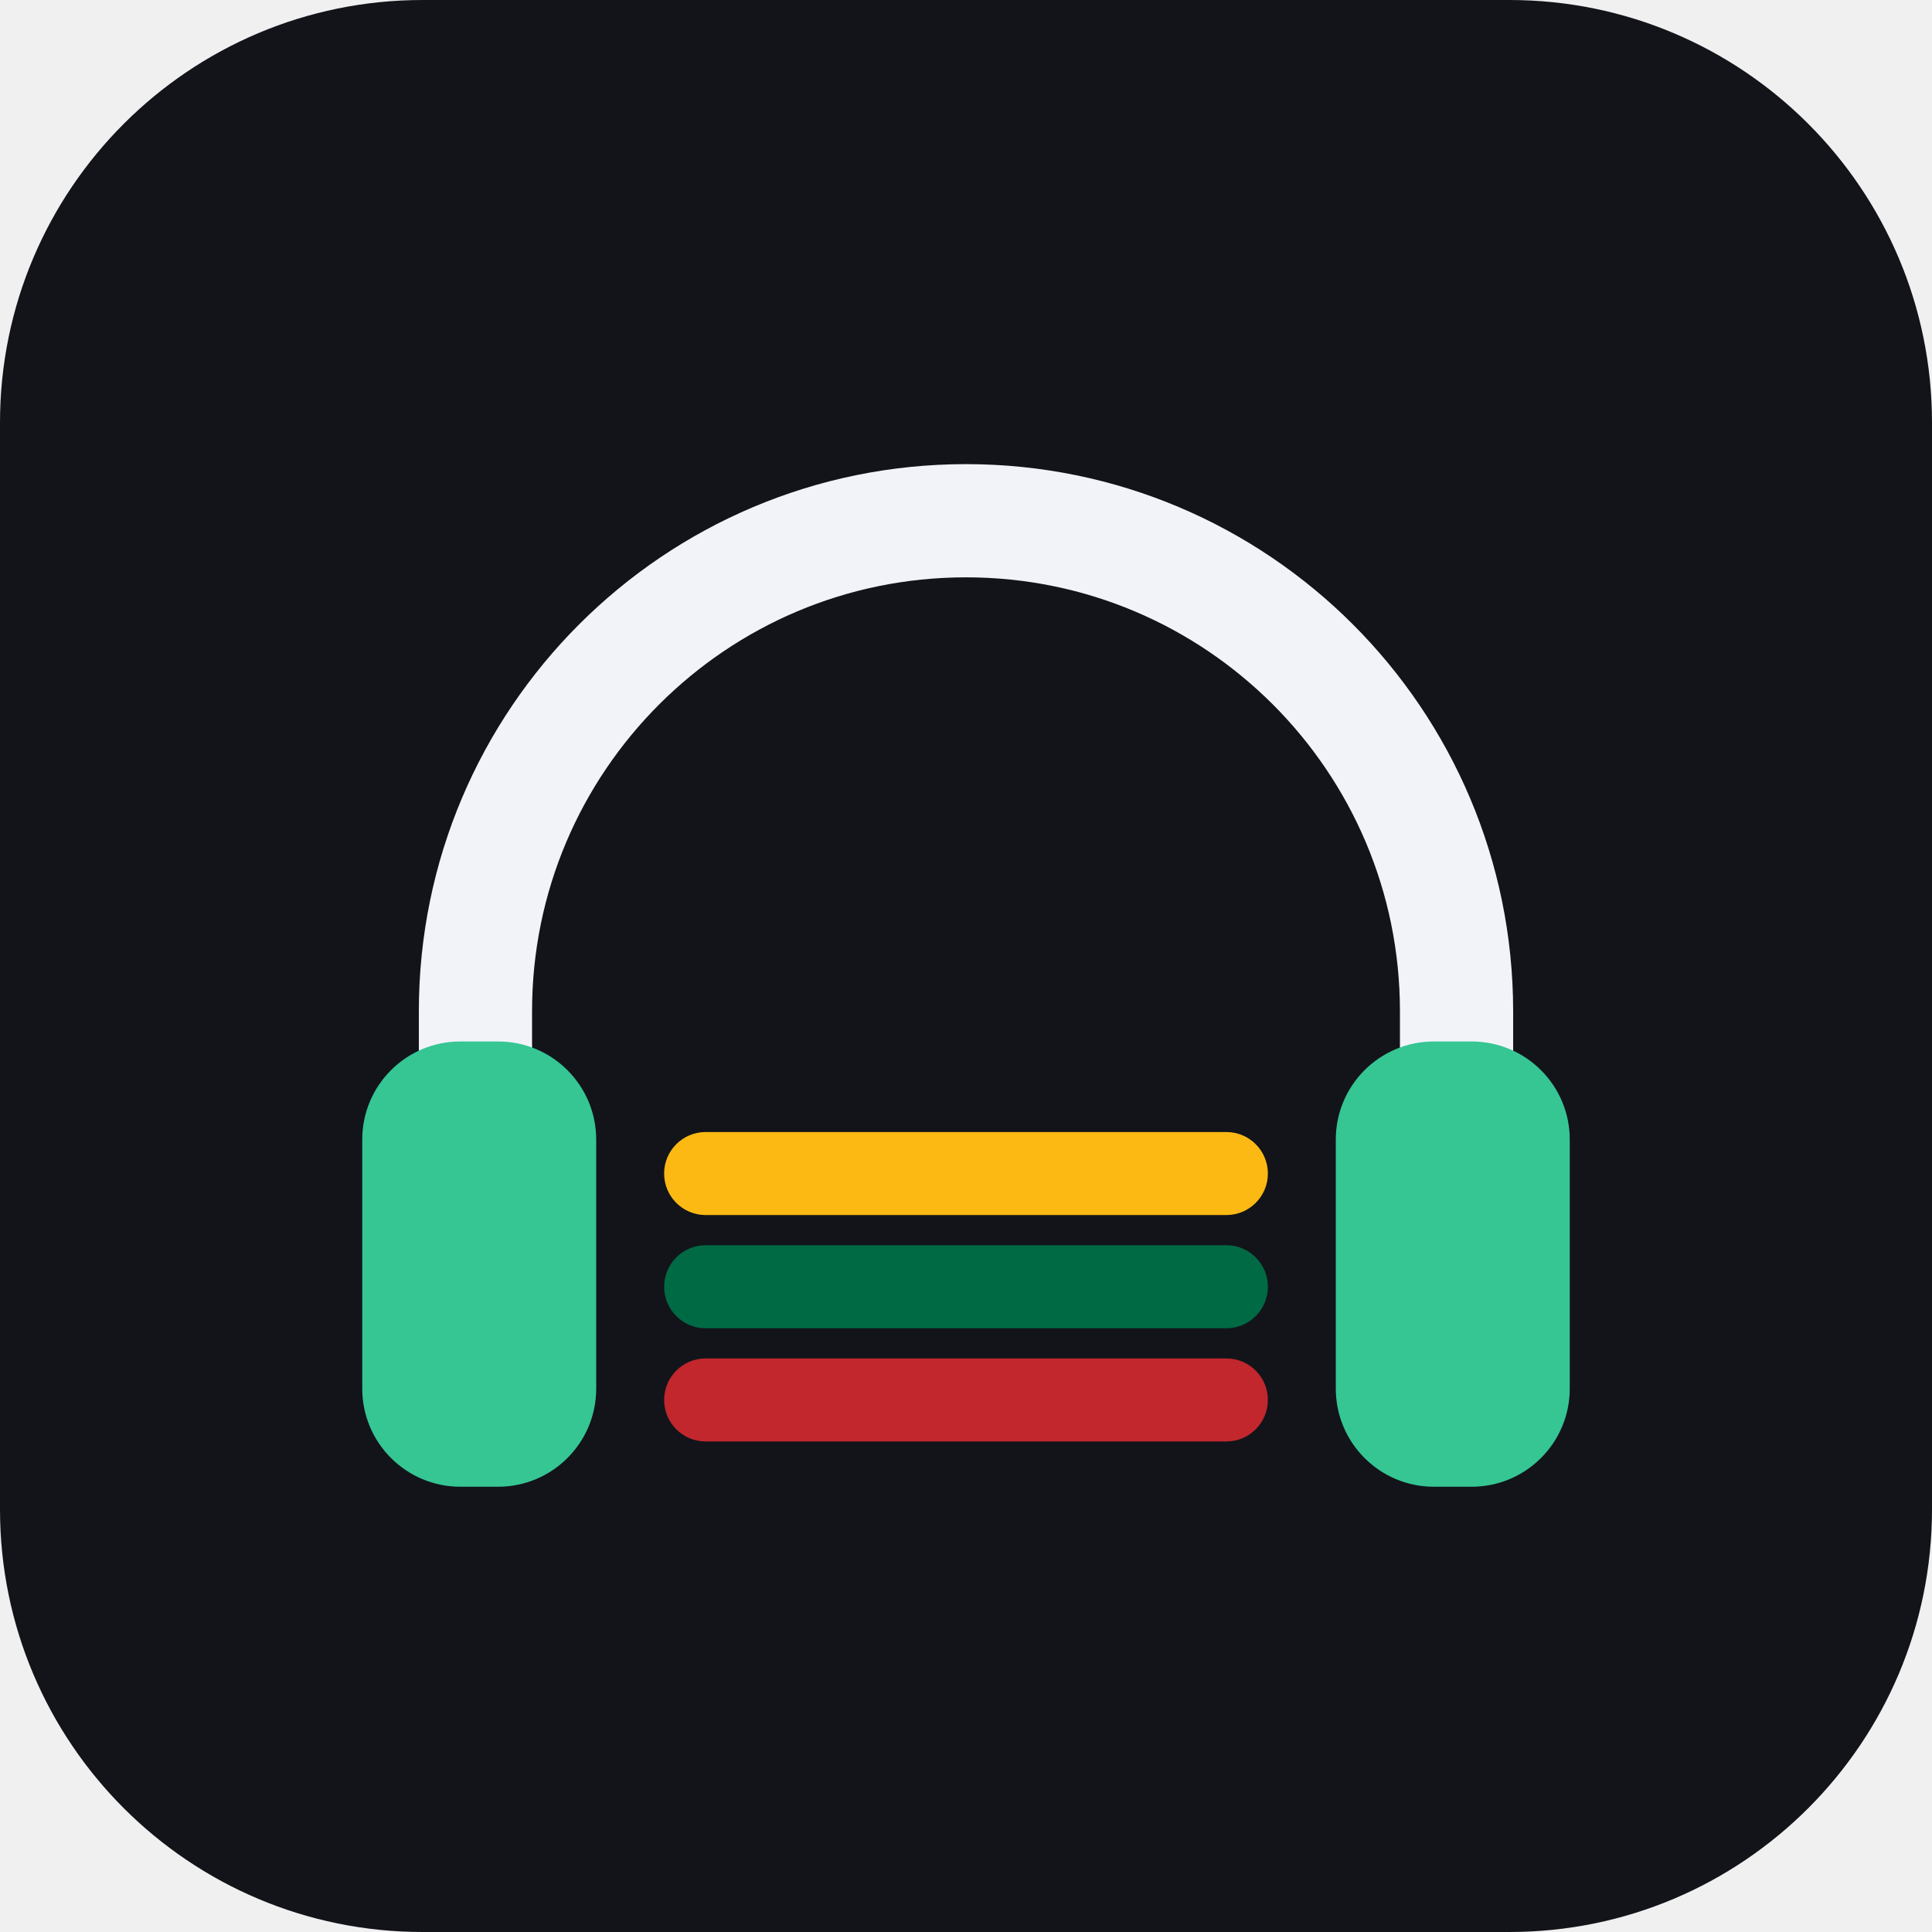
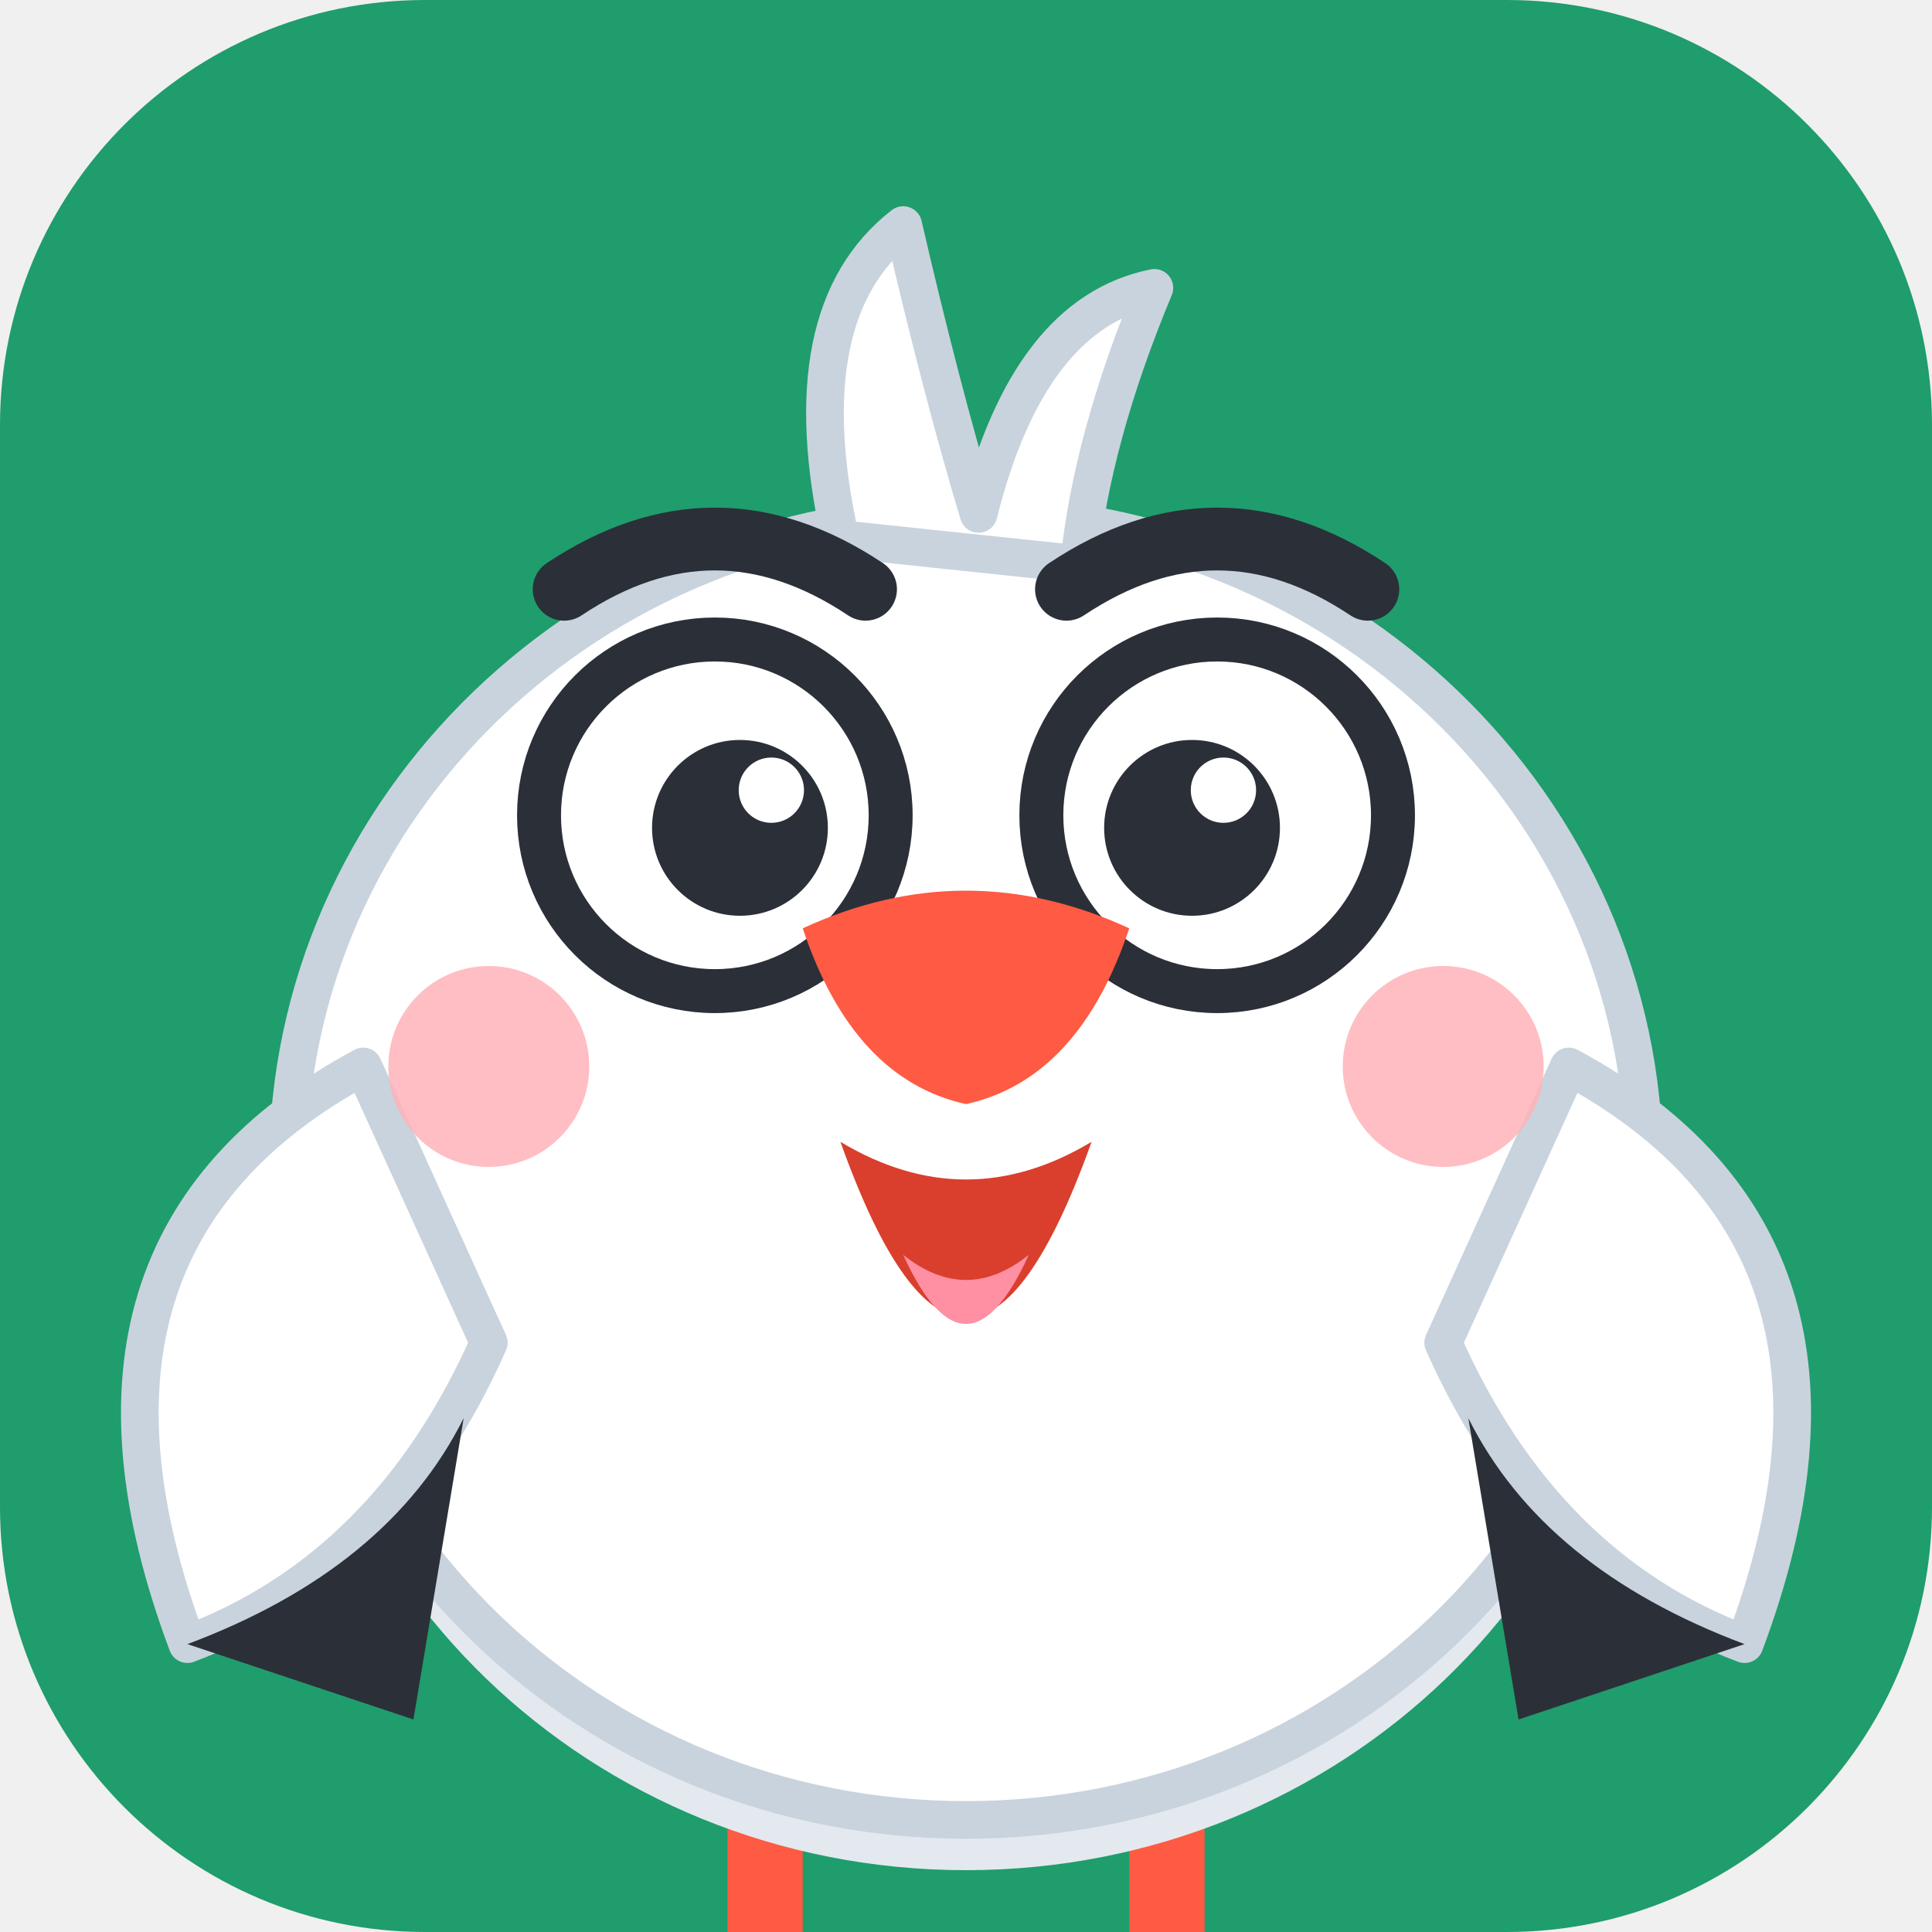
- <svg xmlns="http://www.w3.org/2000/svg" viewBox="0 0 512 512">
-   <rect width="512" height="512" rx="112" fill="#12141a" />
-   <g fill="none" stroke-linecap="round">
-     <path d="M126 300V268a130 130 0 0 1 260 0v32" stroke="#f1f3f8" stroke-width="30" />
-   </g>
-   <rect x="96" y="276" width="62" height="118" rx="26" fill="#35c694" />
-   <rect x="354" y="276" width="62" height="118" rx="26" fill="#35c694" />
-   <g transform="translate(176 300)">
-     <rect width="160" height="22" rx="11" fill="#fdb913" />
-     <rect y="30" width="160" height="22" rx="11" fill="#006a44" />
-     <rect y="60" width="160" height="22" rx="11" fill="#c1272d" />
+ <svg xmlns="http://www.w3.org/2000/svg" viewBox="0 0 200 200" role="img" aria-label="Happy stork mascot">
+   <rect width="200" height="200" rx="44" fill="#1f9d6c" />
+   <g transform="translate(100 100) scale(1.3) translate(-100 -104)">
+     <path d="M84 168 V190 M116 168 V190 M77 190 H91 M109 190 H123" stroke="#ff5a43" stroke-width="6" stroke-linecap="round" fill="none" />
+     <ellipse cx="100" cy="124" rx="54" ry="52" fill="#e3e9ef" />
+     <ellipse cx="100" cy="120" rx="54" ry="52" fill="#fff" stroke="#c9d3dd" stroke-width="3" />
+     <path d="M90 70 Q86 52 95 45 Q98 58 101 68 Q105 52 115 50 Q110 62 109 72Z" fill="#fff" stroke="#c9d3dd" stroke-width="3" stroke-linejoin="round" />
+     <g>
+       <path d="M52 112 Q26 126 38 158 Q54 152 62 134Z" fill="#fff" stroke="#c9d3dd" stroke-width="3" stroke-linejoin="round" />
+       <path d="M38 158 Q54 152 60 140 L56 164Z" fill="#2b2f38" />
+     </g>
+     <g transform="translate(200 0) scale(-1 1)">
+       <path d="M52 112 Q26 126 38 158 Q54 152 62 134Z" fill="#fff" stroke="#c9d3dd" stroke-width="3" stroke-linejoin="round" />
+       <path d="M38 158 Q54 152 60 140 L56 164Z" fill="#2b2f38" />
+     </g>
+     <circle cx="80" cy="92" r="14" fill="#fff" stroke="#2b2f38" stroke-width="3.5" />
+     <circle cx="120" cy="92" r="14" fill="#fff" stroke="#2b2f38" stroke-width="3.5" />
+     <circle cx="82" cy="93" r="7" fill="#2b2f38" />
+     <circle cx="118" cy="93" r="7" fill="#2b2f38" />
+     <circle cx="84.5" cy="90" r="2.6" fill="#fff" />
+     <circle cx="120.5" cy="90" r="2.6" fill="#fff" />
+     <path d="M68 74 Q80 66 92 74" fill="none" stroke="#2b2f38" stroke-width="5" stroke-linecap="round" />
+     <path d="M108 74 Q120 66 132 74" fill="none" stroke="#2b2f38" stroke-width="5" stroke-linecap="round" />
+     <circle cx="62" cy="112" r="8" fill="#ffb3b8" opacity=".85" />
+     <circle cx="138" cy="112" r="8" fill="#ffb3b8" opacity=".85" />
+     <path d="M87 101 Q100 95 113 101 Q109 113 100 115 Q91 113 87 101Z" fill="#ff5a43" />
+     <path d="M90 118 Q100 146 110 118 Q100 124 90 118Z" fill="#d93f2c" />
+     <path d="M95 127 Q100 138 105 127 Q100 131 95 127Z" fill="#ff8fa3" />
  </g>
</svg>
